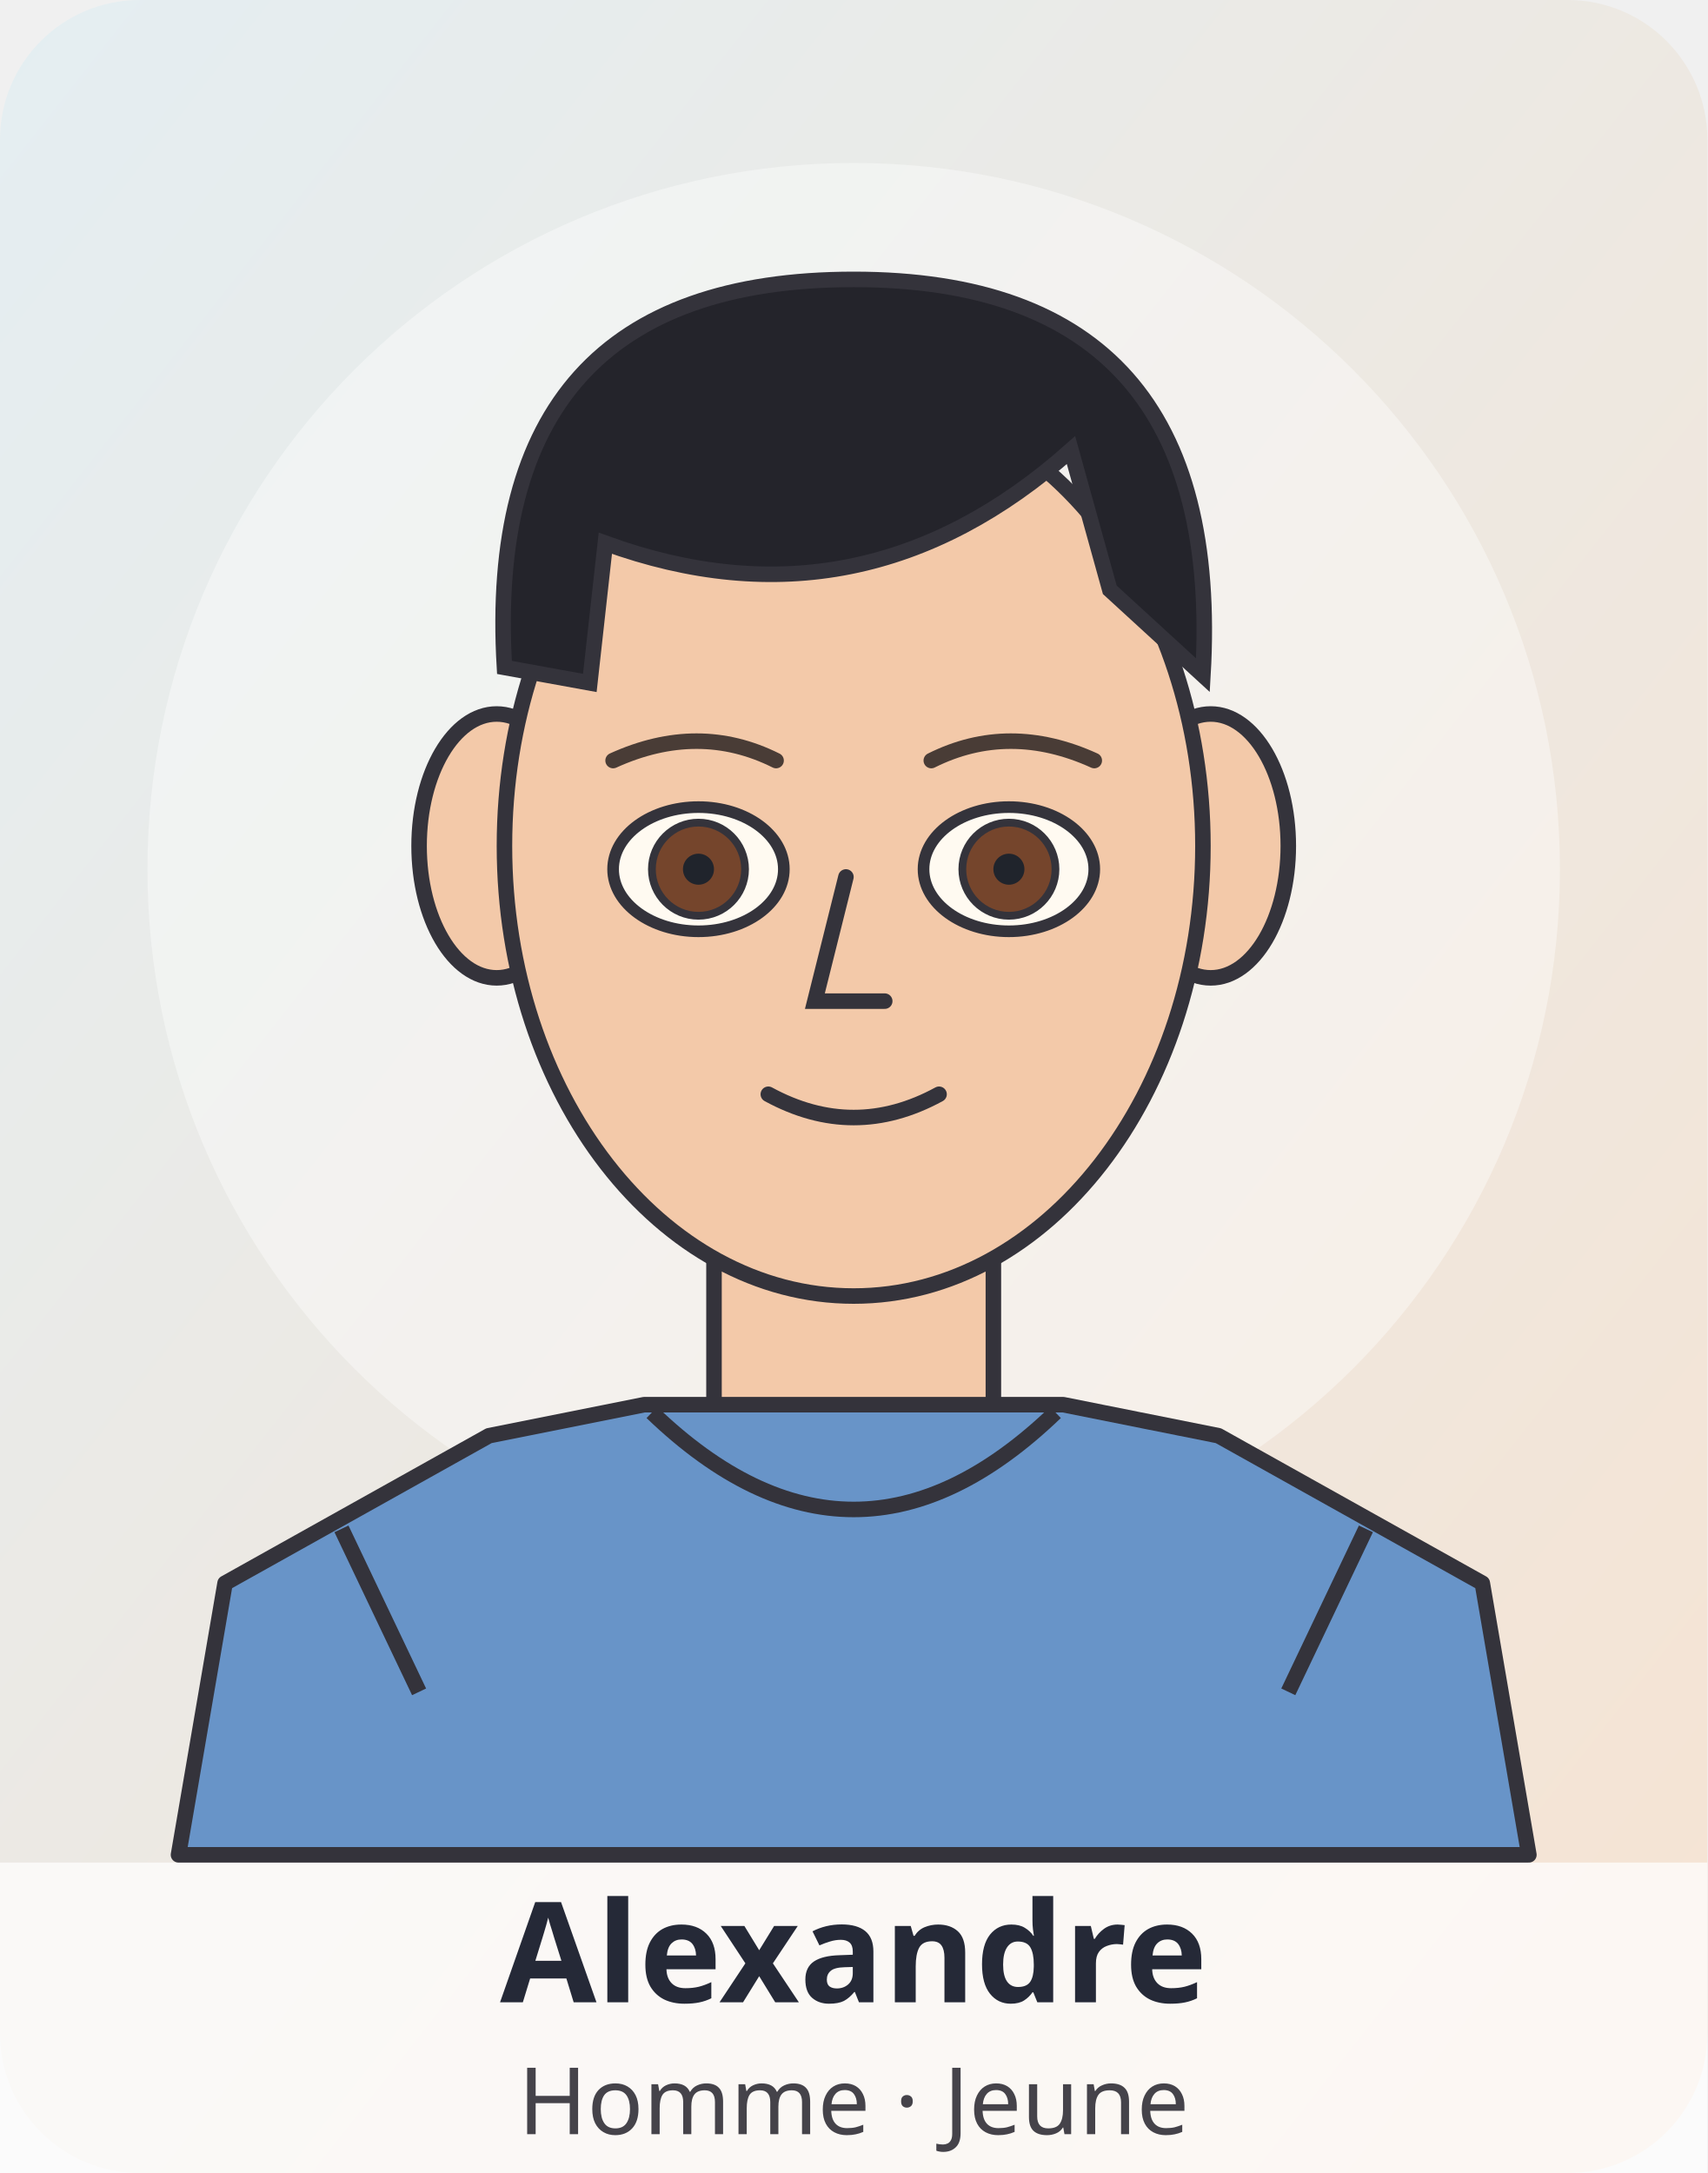
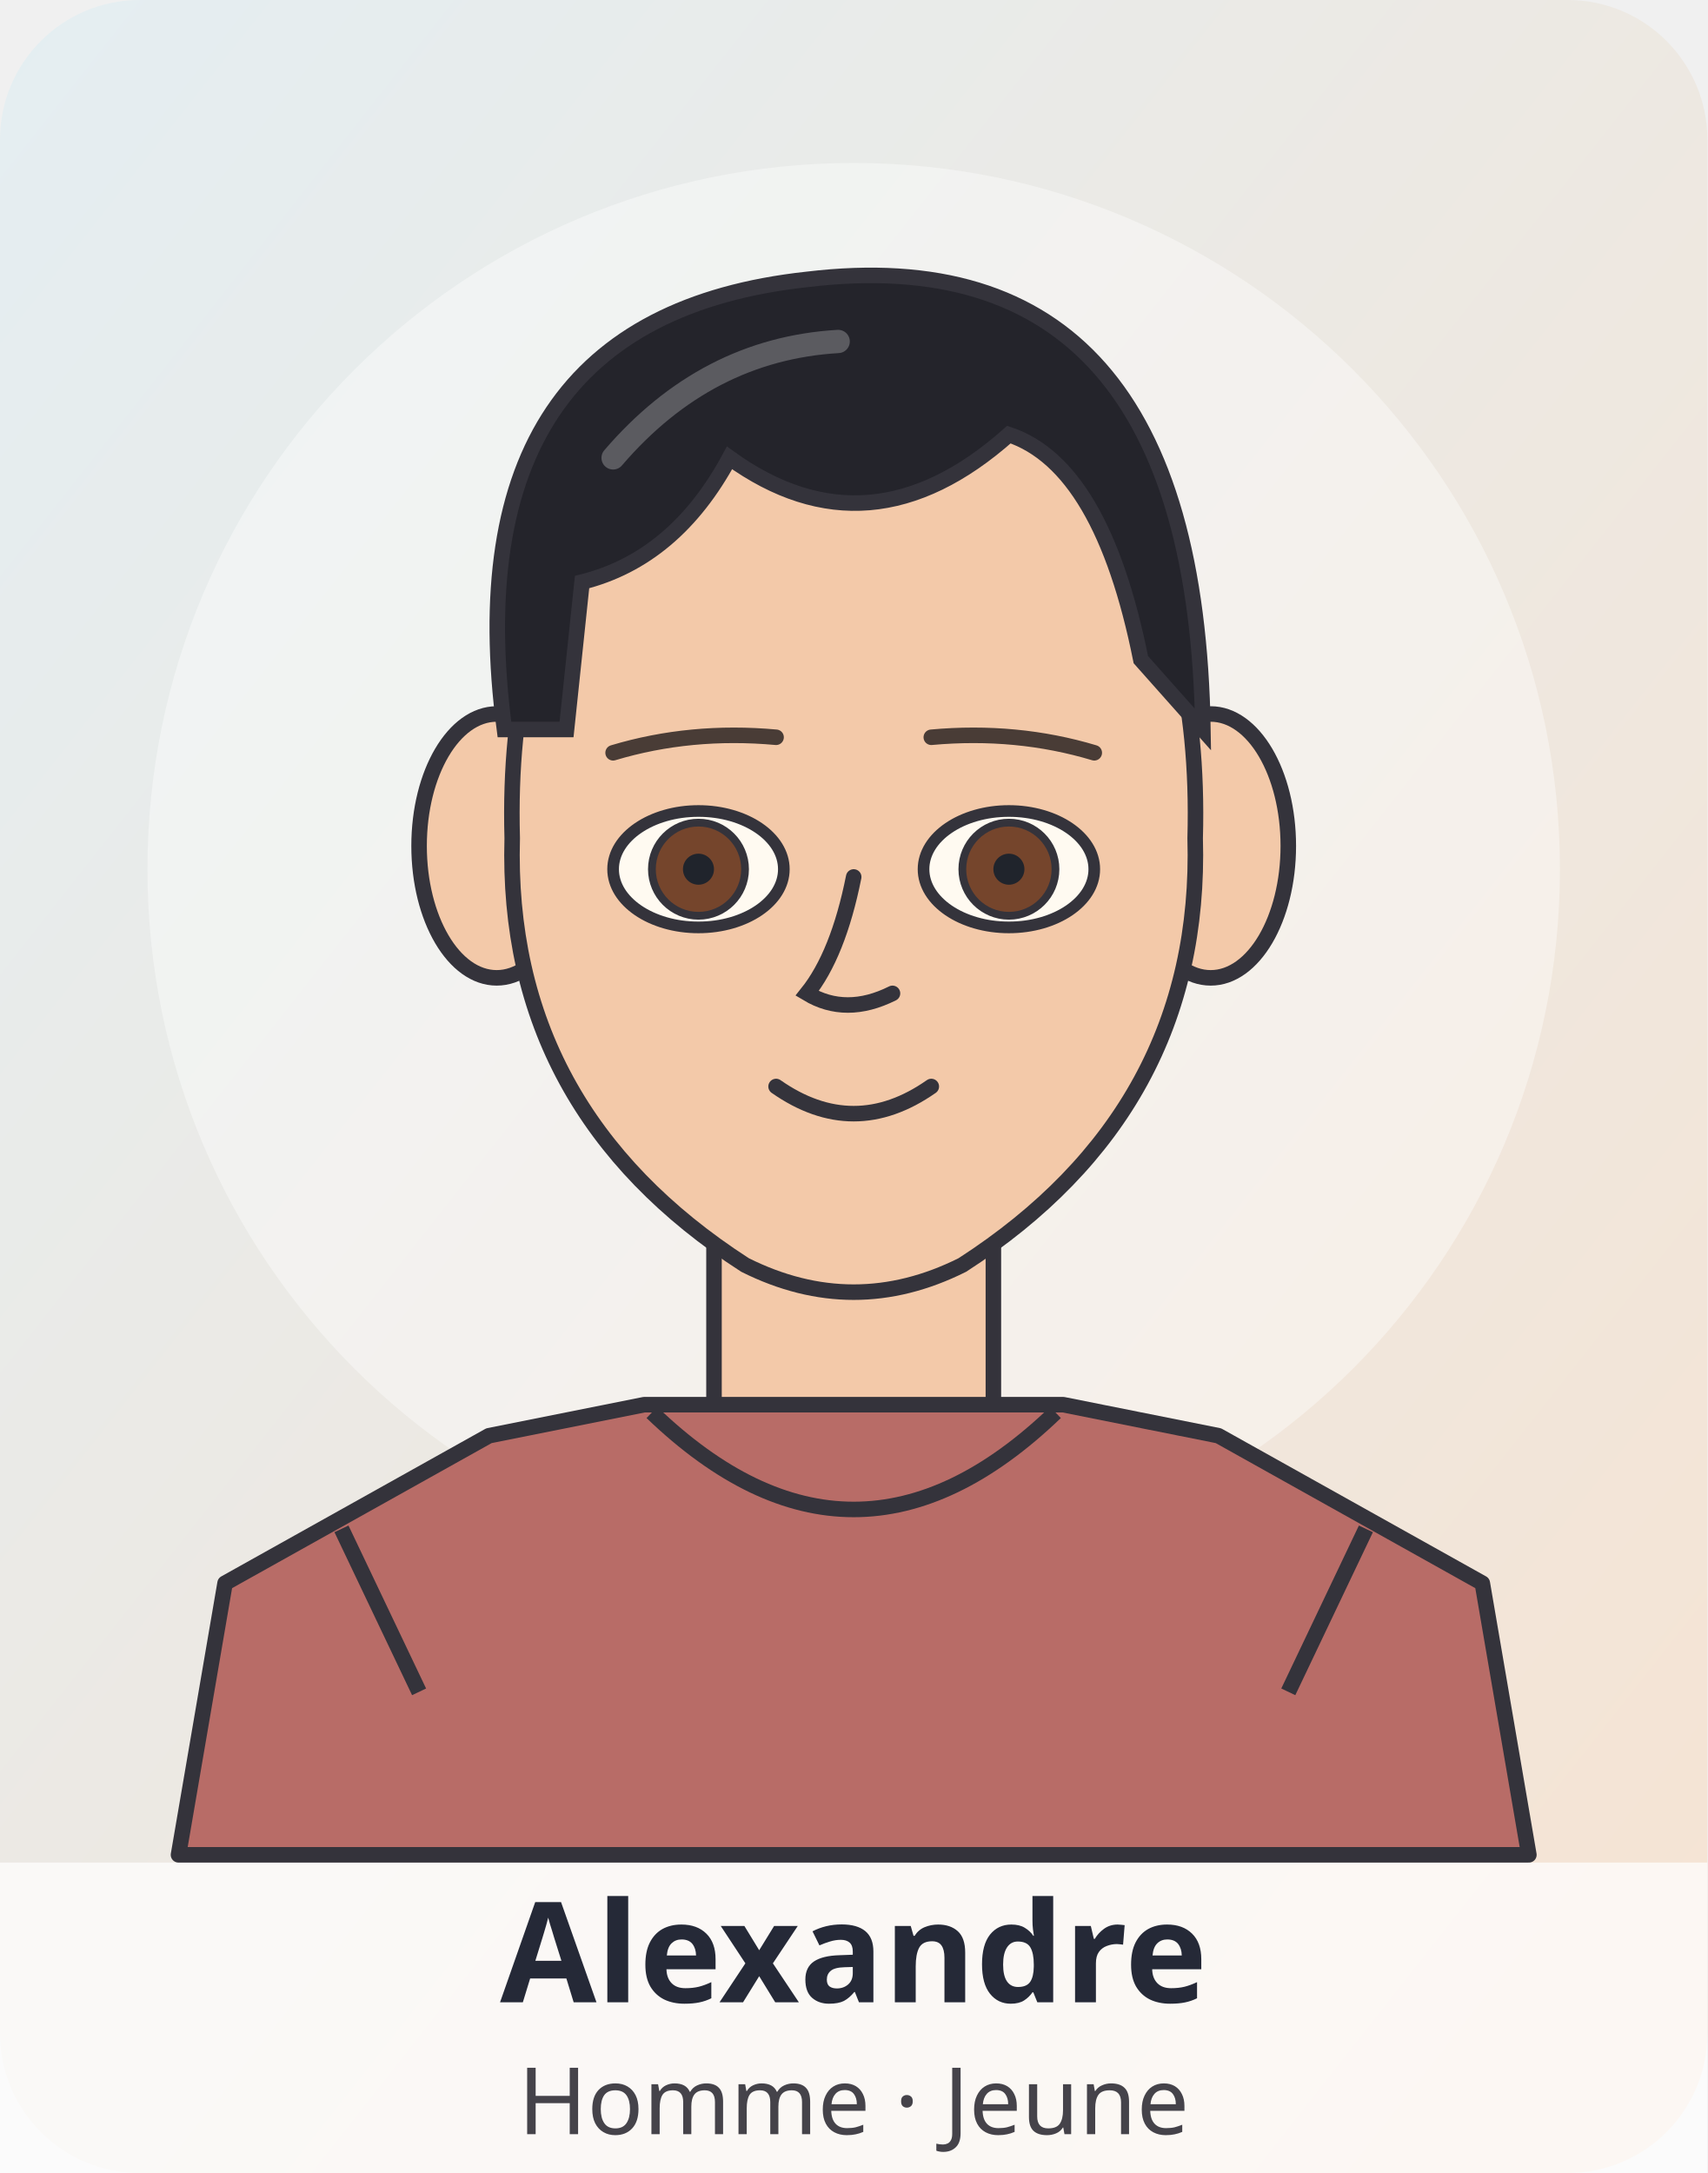
<svg xmlns="http://www.w3.org/2000/svg" viewBox="0 0 220 280" role="img" aria-labelledby="title-c01 desc-c01">
  <defs>
    <linearGradient id="fond-c01" x2="1" y2="1">
      <stop stop-color="#e4eef2" />
      <stop offset="1" stop-color="#f6e3d2" />
    </linearGradient>
  </defs>
  <rect width="220" height="280" rx="18" fill="url(#fond-c01)" />
  <circle cx="110" cy="112" r="91" fill="#fff" opacity=".38" />
  <path d="M0 240 H220 V280 H0Z" fill="#fff" opacity=".72" />
  <path d="M92 153 V186 Q110 203 128 186 V153" fill="#f3c9a9" stroke="#34333b" stroke-width="2" />
-   <path d="M83 181 L63 185 L29 204 L23 239 L197 239 L191 204 L157 185 L137 181Z" fill="#6894c8" stroke="#34333b" stroke-width="2" stroke-linejoin="round" />
+   <path d="M83 181 L63 185 L29 204 L23 239 L197 239 L191 204 L157 185 L137 181Z" fill="#b86c67" stroke="#34333b" stroke-width="2" stroke-linejoin="round" />
  <path d="M84 182 Q110 207 136 182 M44 197 L54 218 M176 197 L166 218" fill="none" stroke="#34333b" stroke-width="2" stroke-linejoin="round" />
  <g fill="#f3c9a9" stroke="#34333b" stroke-width="2">
    <ellipse cx="64" cy="109" rx="10" ry="17" />
    <ellipse cx="156" cy="109" rx="10" ry="17" />
-     <ellipse cx="110" cy="109" rx="45" ry="58" />
+     <path d="M110 51 C81 51 65 72 66 108 Q65 143 96 163 Q110 170 124 163 Q155 143 154 108 C155 72 139 51 110 51Z" />
  </g>
-   <path d="M65 86 Q62 36 110 36 Q158 36 155 87 L143 76 L138 58 Q111 82 78 70 L76 88Z" fill="#24242b" stroke="#34333b" stroke-width="2" />
+   <path d="M65 94 Q58 41 104 36 Q154 30 155 94 L147 85 Q142 60 130 56 Q112 72 94 59 Q87 72 75 75 L73 94Z" fill="#24242b" stroke="#34333b" stroke-width="2" />
+   <path d="M79 59 Q91 45 108 44" fill="none" stroke="#fff" stroke-opacity=".25" stroke-width="3" stroke-linecap="round" />
  <g fill="#fffaf1" stroke="#34333b" stroke-width="1.5">
-     <ellipse cx="90" cy="112" rx="11" ry="8" />
-     <ellipse cx="130" cy="112" rx="11" ry="8" />
+     <ellipse cx="90" cy="112" rx="11" ry="7.5" />
+     <ellipse cx="130" cy="112" rx="11" ry="7.5" />
  </g>
  <g fill="#75452c" stroke="#34333b" stroke-width="1">
    <circle cx="90" cy="112" r="6" />
    <circle cx="130" cy="112" r="6" />
  </g>
  <g fill="#20242c">
    <circle cx="90" cy="112" r="2" />
    <circle cx="130" cy="112" r="2" />
  </g>
-   <path d="M79 98 Q90 93 100 98 M120 98 Q130 93 141 98" fill="none" stroke="#493c36" stroke-width="2" stroke-linecap="round" />
-   <path d="M109 113 L105 129 L114 129 M99 141 Q110 147 121 141" fill="none" stroke="#34333b" stroke-width="2" stroke-linecap="round" />
+   <path d="M79 97 Q89 94 100 95 M120 95 Q131 94 141 97" fill="none" stroke="#493c36" stroke-width="2" stroke-linecap="round" />
+   <path d="M110 113 Q108 123 104 128 Q109 131 115 128 M100 140 Q110 147 120 140" fill="none" stroke="#34333b" stroke-width="2" stroke-linecap="round" />
  <text x="110" y="258" text-anchor="middle" font-family="sans-serif" font-size="18" font-weight="700" fill="#252937">Alexandre</text>
  <text x="110" y="275" text-anchor="middle" font-family="sans-serif" font-size="12" fill="#45434a">Homme · Jeune</text>
</svg>
